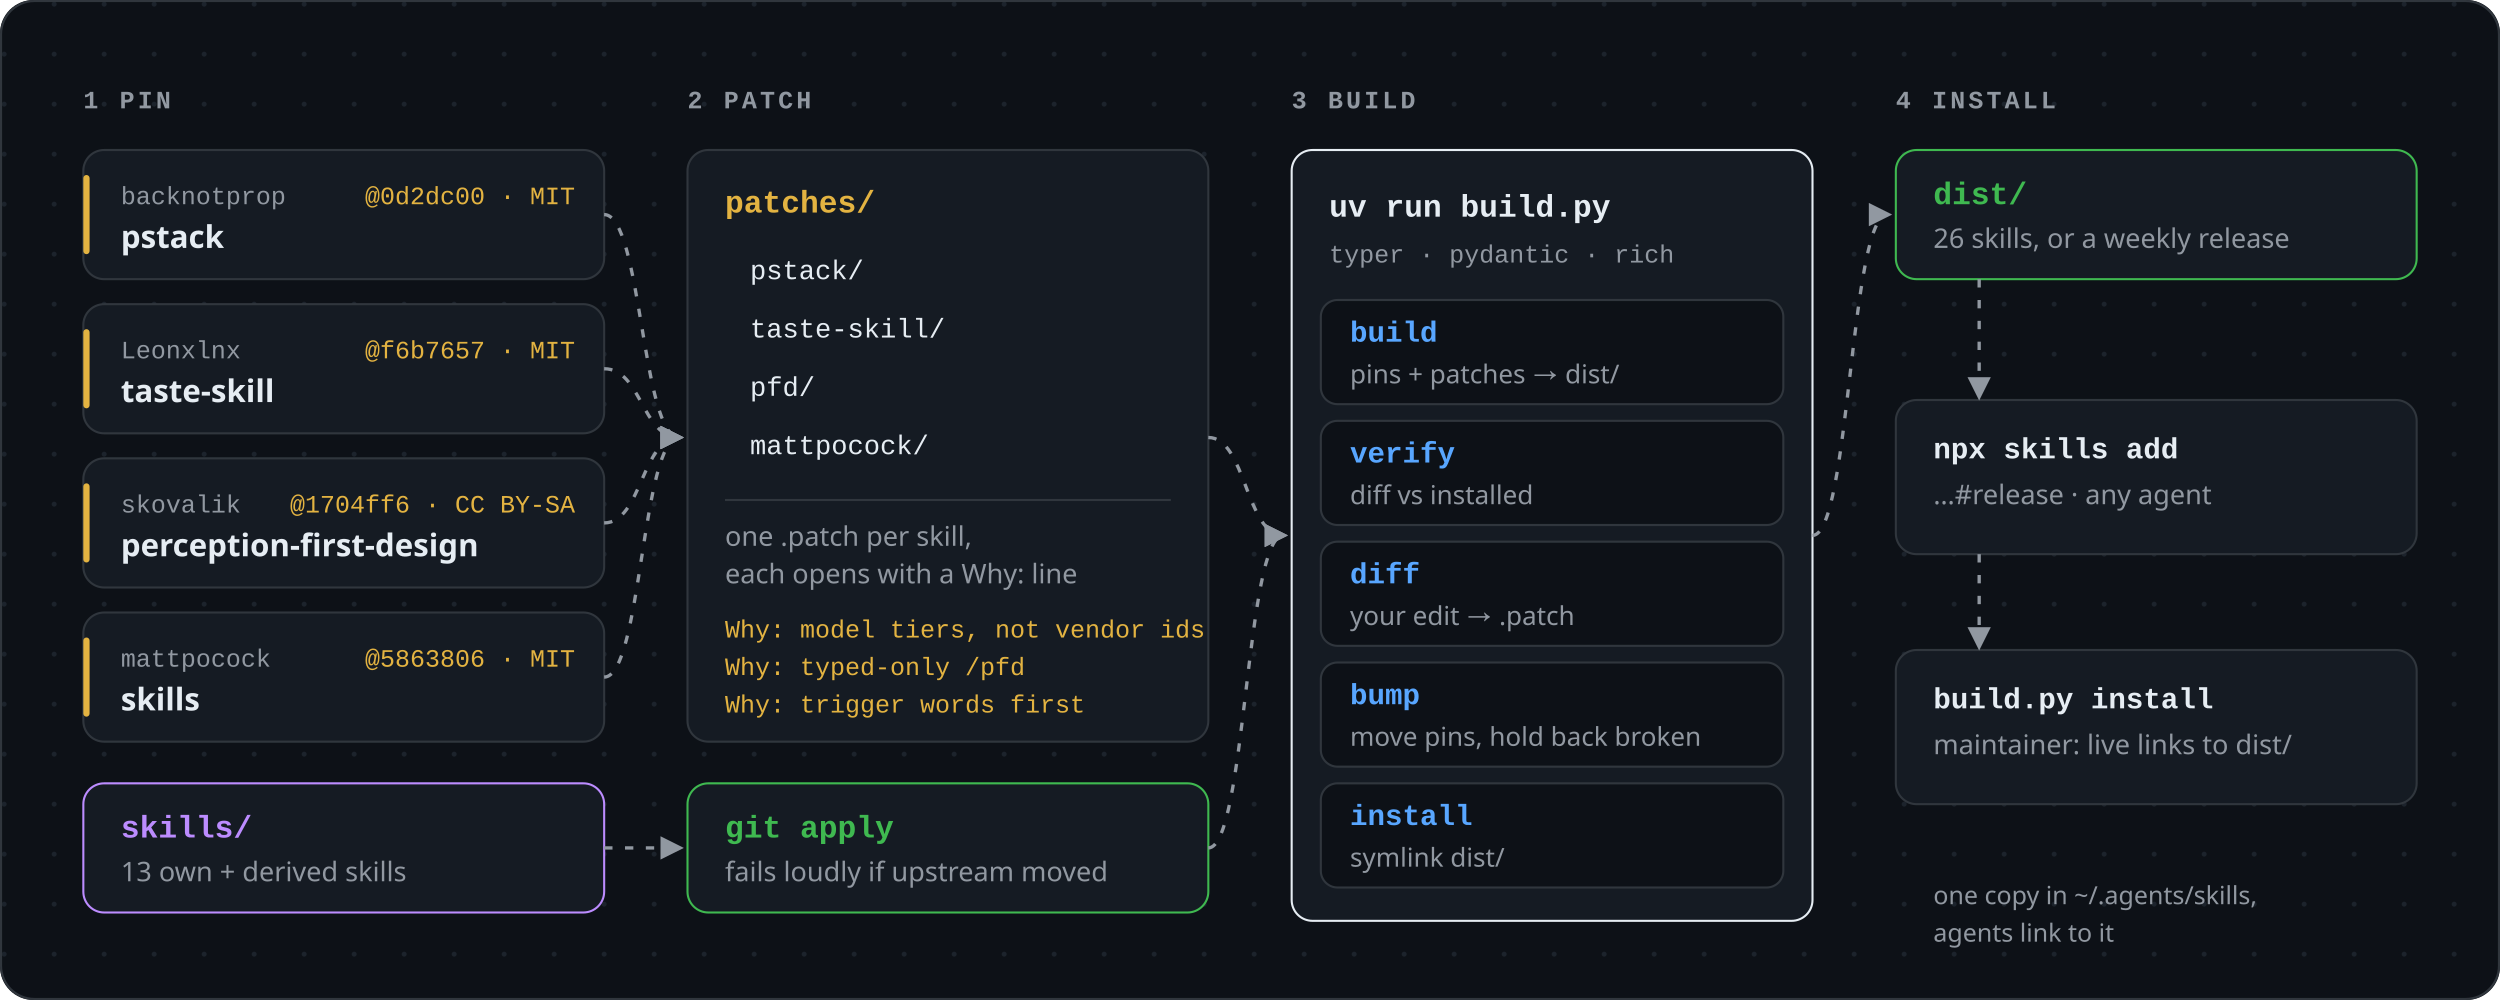
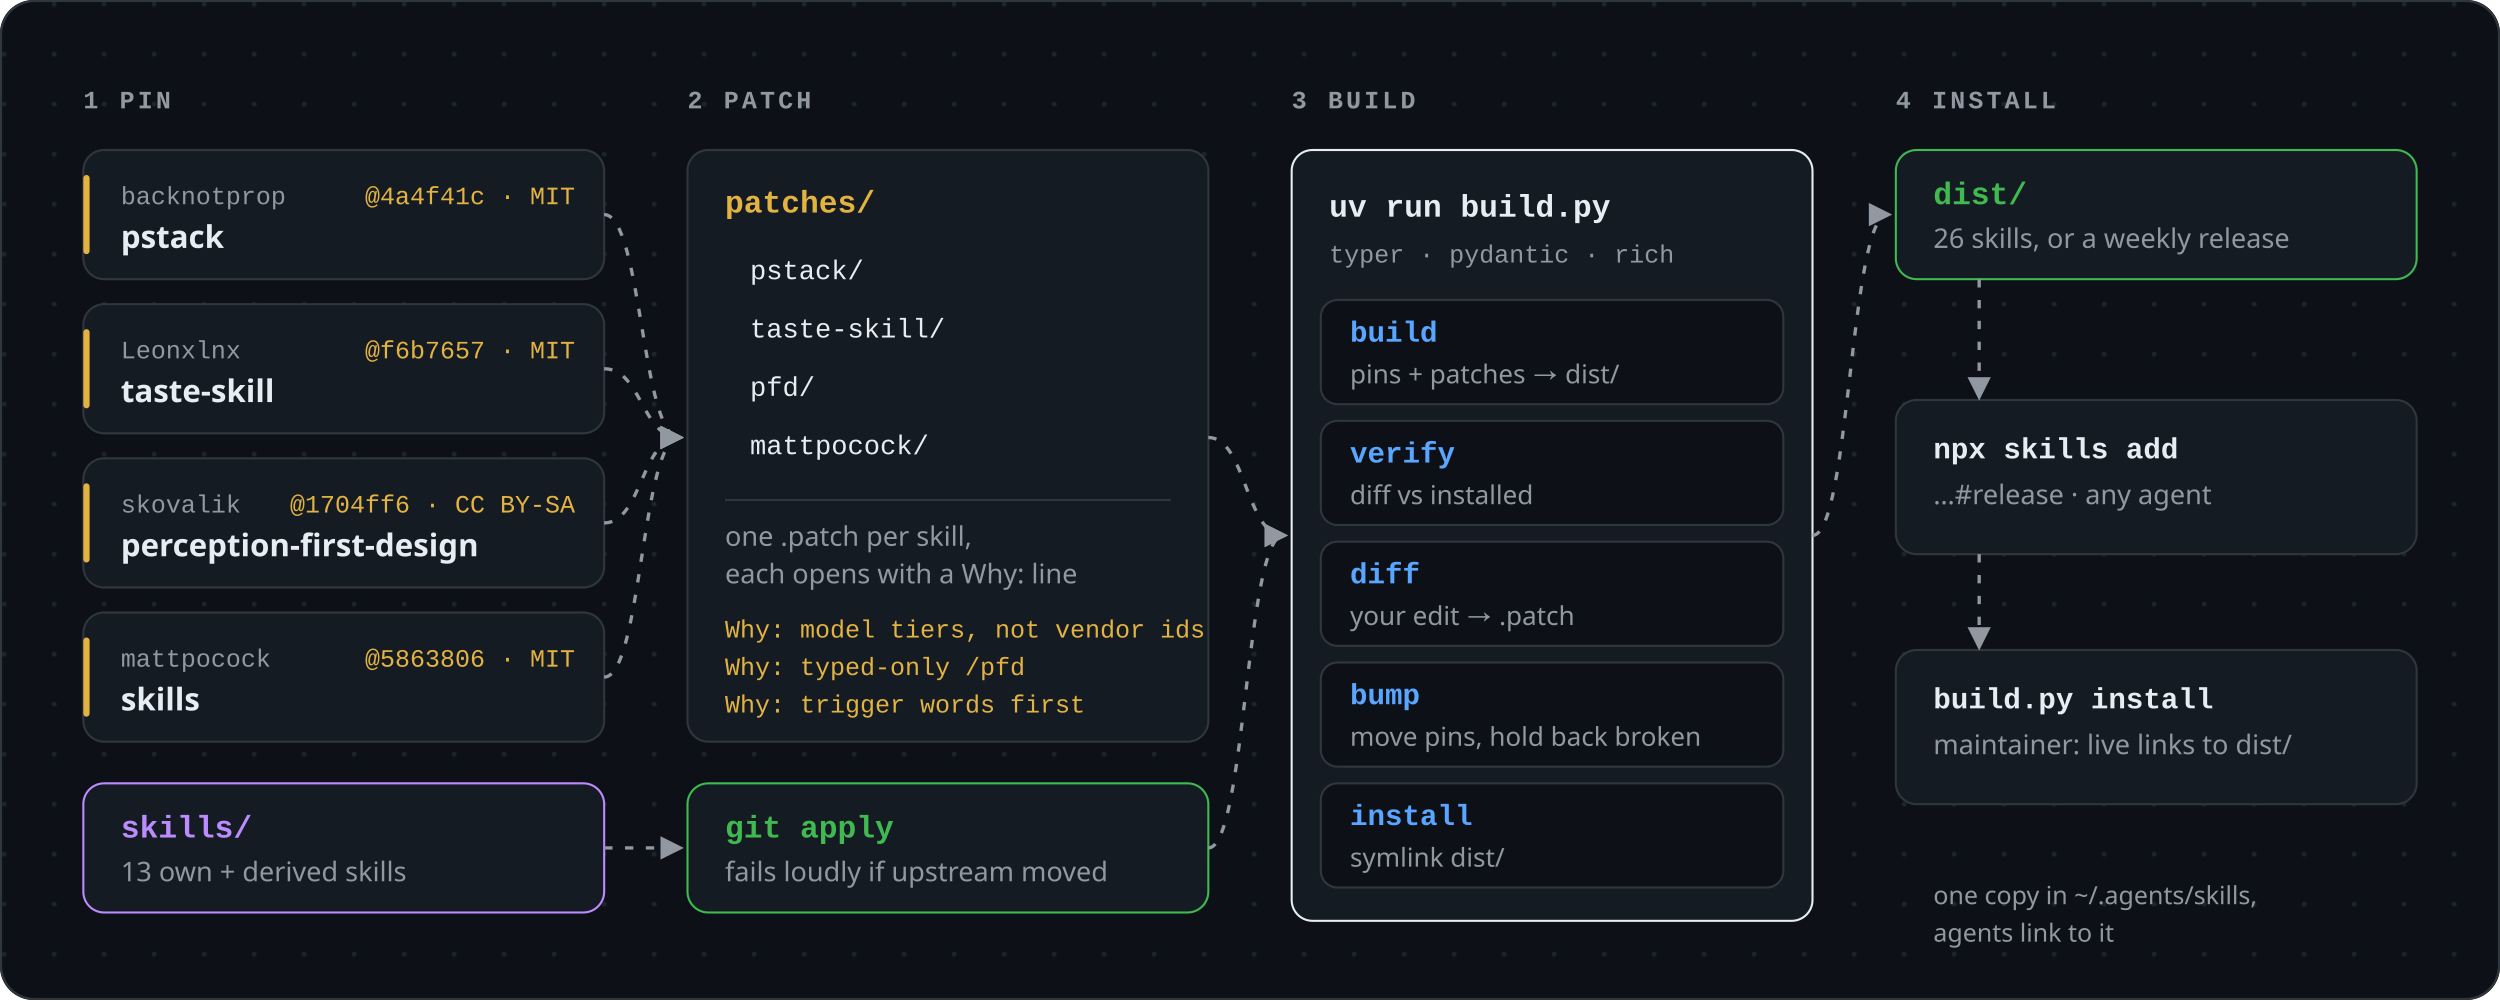
<svg xmlns="http://www.w3.org/2000/svg" width="1200" height="480" viewBox="0 0 1200 480" role="img" aria-labelledby="t">
  <style>
  .sans { font-family: -apple-system, BlinkMacSystemFont, 'Segoe UI', 'Noto Sans', Helvetica, Arial, sans-serif; }
  .mono { font-family: ui-monospace, SFMono-Regular, 'SF Mono', Menlo, Consolas, 'Liberation Mono', monospace; }
  .flow { stroke-dasharray: 4 6; animation: flow 1.2s linear infinite; }
  @keyframes flow { to { stroke-dashoffset: -20; } }
  
  @media (prefers-reduced-motion: reduce) { * { animation: none !important; transform: none !important; } }
</style>
  <defs>
    <pattern id="dots" width="24" height="24" patternUnits="userSpaceOnUse">
      <circle cx="2" cy="2" r="1.2" fill="#1c232c" />
    </pattern>
    <marker id="arrow" viewBox="0 0 10 10" refX="8" refY="5" markerWidth="7" markerHeight="7" orient="auto-start-reverse">
      <path d="M0,0 L10,5 L0,10 z" fill="#9198a1" />
    </marker>
  </defs>
  <rect width="1200" height="480" rx="16" fill="#0d1117" />
  <rect width="1200" height="480" rx="16" fill="url(#dots)" />
  <rect x="0.5" y="0.5" width="1199" height="479" rx="16" fill="none" stroke="#30363d" />
  <text x="40" y="52" class="mono" font-size="12" font-weight="600" fill="#9198a1" text-anchor="start" letter-spacing="1.5">1  PIN</text>
  <text x="330" y="52" class="mono" font-size="12" font-weight="600" fill="#9198a1" text-anchor="start" letter-spacing="1.5">2  PATCH</text>
  <text x="620" y="52" class="mono" font-size="12" font-weight="600" fill="#9198a1" text-anchor="start" letter-spacing="1.5">3  BUILD</text>
  <text x="910" y="52" class="mono" font-size="12" font-weight="600" fill="#9198a1" text-anchor="start" letter-spacing="1.5">4  INSTALL</text>
  <rect x="40" y="72" width="250" height="62" rx="10" fill="#151b23" stroke="#30363d" />
  <rect x="40" y="84" width="3" height="38" rx="1.5" fill="#e3b341" />
  <text x="58" y="98" class="mono" font-size="12" font-weight="400" fill="#9198a1" text-anchor="start">backnotprop</text>
  <text x="58" y="119" class="sans" font-size="15" font-weight="600" fill="#e6edf3" text-anchor="start">pstack</text>
-   <text x="276" y="98" class="mono" font-size="12" font-weight="400" fill="#e3b341" text-anchor="end">@0d2dc00 · MIT</text>
+   <text x="276" y="98" class="mono" font-size="12" font-weight="400" fill="#e3b341" text-anchor="end">@4a4f41c · MIT</text>
  <rect x="40" y="146" width="250" height="62" rx="10" fill="#151b23" stroke="#30363d" />
  <rect x="40" y="158" width="3" height="38" rx="1.5" fill="#e3b341" />
  <text x="58" y="172" class="mono" font-size="12" font-weight="400" fill="#9198a1" text-anchor="start">Leonxlnx</text>
  <text x="58" y="193" class="sans" font-size="15" font-weight="600" fill="#e6edf3" text-anchor="start">taste-skill</text>
  <text x="276" y="172" class="mono" font-size="12" font-weight="400" fill="#e3b341" text-anchor="end">@f6b7657 · MIT</text>
  <rect x="40" y="220" width="250" height="62" rx="10" fill="#151b23" stroke="#30363d" />
  <rect x="40" y="232" width="3" height="38" rx="1.5" fill="#e3b341" />
  <text x="58" y="246" class="mono" font-size="12" font-weight="400" fill="#9198a1" text-anchor="start">skovalik</text>
  <text x="58" y="267" class="sans" font-size="15" font-weight="600" fill="#e6edf3" text-anchor="start">perception-first-design</text>
  <text x="276" y="246" class="mono" font-size="12" font-weight="400" fill="#e3b341" text-anchor="end">@1704ff6 · CC BY-SA</text>
  <rect x="40" y="294" width="250" height="62" rx="10" fill="#151b23" stroke="#30363d" />
  <rect x="40" y="306" width="3" height="38" rx="1.5" fill="#e3b341" />
  <text x="58" y="320" class="mono" font-size="12" font-weight="400" fill="#9198a1" text-anchor="start">mattpocock</text>
  <text x="58" y="341" class="sans" font-size="15" font-weight="600" fill="#e6edf3" text-anchor="start">skills</text>
  <text x="276" y="320" class="mono" font-size="12" font-weight="400" fill="#e3b341" text-anchor="end">@5863806 · MIT</text>
  <rect x="40" y="376" width="250" height="62" rx="10" fill="#151b23" stroke="#bc8cff" />
  <text x="58" y="402" class="mono" font-size="15" font-weight="600" fill="#bc8cff" text-anchor="start">skills/</text>
  <text x="58" y="423" class="sans" font-size="13" font-weight="400" fill="#9198a1" text-anchor="start">13 own + derived skills</text>
  <rect x="330" y="72" width="250" height="284" rx="10" fill="#151b23" stroke="#30363d" />
  <text x="348" y="102" class="mono" font-size="15" font-weight="600" fill="#e3b341" text-anchor="start">patches/</text>
  <text x="360" y="134" class="mono" font-size="13" font-weight="400" fill="#e6edf3" text-anchor="start">pstack/</text>
  <text x="360" y="162" class="mono" font-size="13" font-weight="400" fill="#e6edf3" text-anchor="start">taste-skill/</text>
  <text x="360" y="190" class="mono" font-size="13" font-weight="400" fill="#e6edf3" text-anchor="start">pfd/</text>
  <text x="360" y="218" class="mono" font-size="13" font-weight="400" fill="#e6edf3" text-anchor="start">mattpocock/</text>
  <line x1="348" y1="240" x2="562" y2="240" stroke="#30363d" />
  <text x="348" y="262" class="sans" font-size="13" font-weight="400" fill="#9198a1" text-anchor="start">one .patch per skill,</text>
  <text x="348" y="280" class="sans" font-size="13" font-weight="400" fill="#9198a1" text-anchor="start">each opens with a Why: line</text>
  <text x="348" y="306" class="mono" font-size="12" font-weight="400" fill="#e3b341" text-anchor="start">Why: model tiers, not vendor ids</text>
  <text x="348" y="324" class="mono" font-size="12" font-weight="400" fill="#e3b341" text-anchor="start">Why: typed-only /pfd</text>
  <text x="348" y="342" class="mono" font-size="12" font-weight="400" fill="#e3b341" text-anchor="start">Why: trigger words first</text>
  <rect x="330" y="376" width="250" height="62" rx="10" fill="#151b23" stroke="#3fb950" />
  <text x="348" y="402" class="mono" font-size="15" font-weight="600" fill="#3fb950" text-anchor="start">git apply</text>
  <text x="348" y="423" class="sans" font-size="13" font-weight="400" fill="#9198a1" text-anchor="start">fails loudly if upstream moved</text>
  <rect x="620" y="72" width="250" height="370" rx="10" fill="#151b23" stroke="#e6edf3" />
  <text x="638" y="104" class="mono" font-size="15" font-weight="700" fill="#e6edf3" text-anchor="start">uv run build.py</text>
  <text x="638" y="126" class="mono" font-size="12" font-weight="400" fill="#9198a1" text-anchor="start">typer · pydantic · rich</text>
  <rect x="634" y="144" width="222" height="50" rx="8" fill="#0d1117" stroke="#30363d" />
  <text x="648" y="164" class="mono" font-size="14" font-weight="600" fill="#58a6ff" text-anchor="start">build</text>
  <text x="648" y="184" class="sans" font-size="12.5" font-weight="400" fill="#9198a1" text-anchor="start">pins + patches → dist/</text>
  <rect x="634" y="202" width="222" height="50" rx="8" fill="#0d1117" stroke="#30363d" />
  <text x="648" y="222" class="mono" font-size="14" font-weight="600" fill="#58a6ff" text-anchor="start">verify</text>
  <text x="648" y="242" class="sans" font-size="12.5" font-weight="400" fill="#9198a1" text-anchor="start">diff vs installed</text>
  <rect x="634" y="260" width="222" height="50" rx="8" fill="#0d1117" stroke="#30363d" />
  <text x="648" y="280" class="mono" font-size="14" font-weight="600" fill="#58a6ff" text-anchor="start">diff</text>
  <text x="648" y="300" class="sans" font-size="12.5" font-weight="400" fill="#9198a1" text-anchor="start">your edit → .patch</text>
  <rect x="634" y="318" width="222" height="50" rx="8" fill="#0d1117" stroke="#30363d" />
  <text x="648" y="338" class="mono" font-size="14" font-weight="600" fill="#58a6ff" text-anchor="start">bump</text>
  <text x="648" y="358" class="sans" font-size="12.5" font-weight="400" fill="#9198a1" text-anchor="start">move pins, hold back broken</text>
  <rect x="634" y="376" width="222" height="50" rx="8" fill="#0d1117" stroke="#30363d" />
  <text x="648" y="396" class="mono" font-size="14" font-weight="600" fill="#58a6ff" text-anchor="start">install</text>
  <text x="648" y="416" class="sans" font-size="12.5" font-weight="400" fill="#9198a1" text-anchor="start">symlink dist/</text>
  <rect x="910" y="72" width="250" height="62" rx="10" fill="#151b23" stroke="#3fb950" />
  <text x="928" y="98" class="mono" font-size="15" font-weight="600" fill="#3fb950" text-anchor="start">dist/</text>
  <text x="928" y="119" class="sans" font-size="13" font-weight="400" fill="#9198a1" text-anchor="start">26 skills, or a weekly release</text>
  <rect x="910" y="192" width="250" height="74" rx="10" fill="#151b23" stroke="#30363d" />
  <text x="928" y="220" class="mono" font-size="14" font-weight="600" fill="#e6edf3" text-anchor="start">npx skills add</text>
  <text x="928" y="242" class="sans" font-size="13" font-weight="400" fill="#9198a1" text-anchor="start">…#release · any agent</text>
  <rect x="910" y="312" width="250" height="74" rx="10" fill="#151b23" stroke="#30363d" />
  <text x="928" y="340" class="mono" font-size="14" font-weight="600" fill="#e6edf3" text-anchor="start">build.py install</text>
  <text x="928" y="362" class="sans" font-size="13" font-weight="400" fill="#9198a1" text-anchor="start">maintainer: live links to dist/</text>
  <text x="928" y="434" class="sans" font-size="12" font-weight="400" fill="#9198a1" text-anchor="start">one copy in ~/.agents/skills,</text>
  <text x="928" y="452" class="sans" font-size="12" font-weight="400" fill="#9198a1" text-anchor="start">agents link to it</text>
  <path class="flow" d="M290,103 C308.0,103 308.0,210 326,210" fill="none" stroke="#9198a1" stroke-width="1.6" marker-end="url(#arrow)" />
  <path class="flow" d="M290,177 C308.0,177 308.0,210 326,210" fill="none" stroke="#9198a1" stroke-width="1.6" marker-end="url(#arrow)" />
  <path class="flow" d="M290,251 C308.0,251 308.0,210 326,210" fill="none" stroke="#9198a1" stroke-width="1.6" marker-end="url(#arrow)" />
  <path class="flow" d="M290,325 C308.0,325 308.0,210 326,210" fill="none" stroke="#9198a1" stroke-width="1.6" marker-end="url(#arrow)" />
  <path class="flow" d="M290,407 C308.0,407 308.0,407 326,407" fill="none" stroke="#9198a1" stroke-width="1.6" marker-end="url(#arrow)" />
  <path class="flow" d="M580,210 C598.0,210 598.0,257 616,257" fill="none" stroke="#9198a1" stroke-width="1.6" marker-end="url(#arrow)" />
  <path class="flow" d="M580,407 C598.0,407 598.0,257 616,257" fill="none" stroke="#9198a1" stroke-width="1.6" marker-end="url(#arrow)" />
  <path class="flow" d="M870,257 C888.0,257 888.0,103 906,103" fill="none" stroke="#9198a1" stroke-width="1.6" marker-end="url(#arrow)" />
  <path class="flow" d="M950,134 L950,190" stroke="#9198a1" stroke-width="1.6" marker-end="url(#arrow)" />
  <path class="flow" d="M950,266 L950,310" stroke="#9198a1" stroke-width="1.6" marker-end="url(#arrow)" />
</svg>
